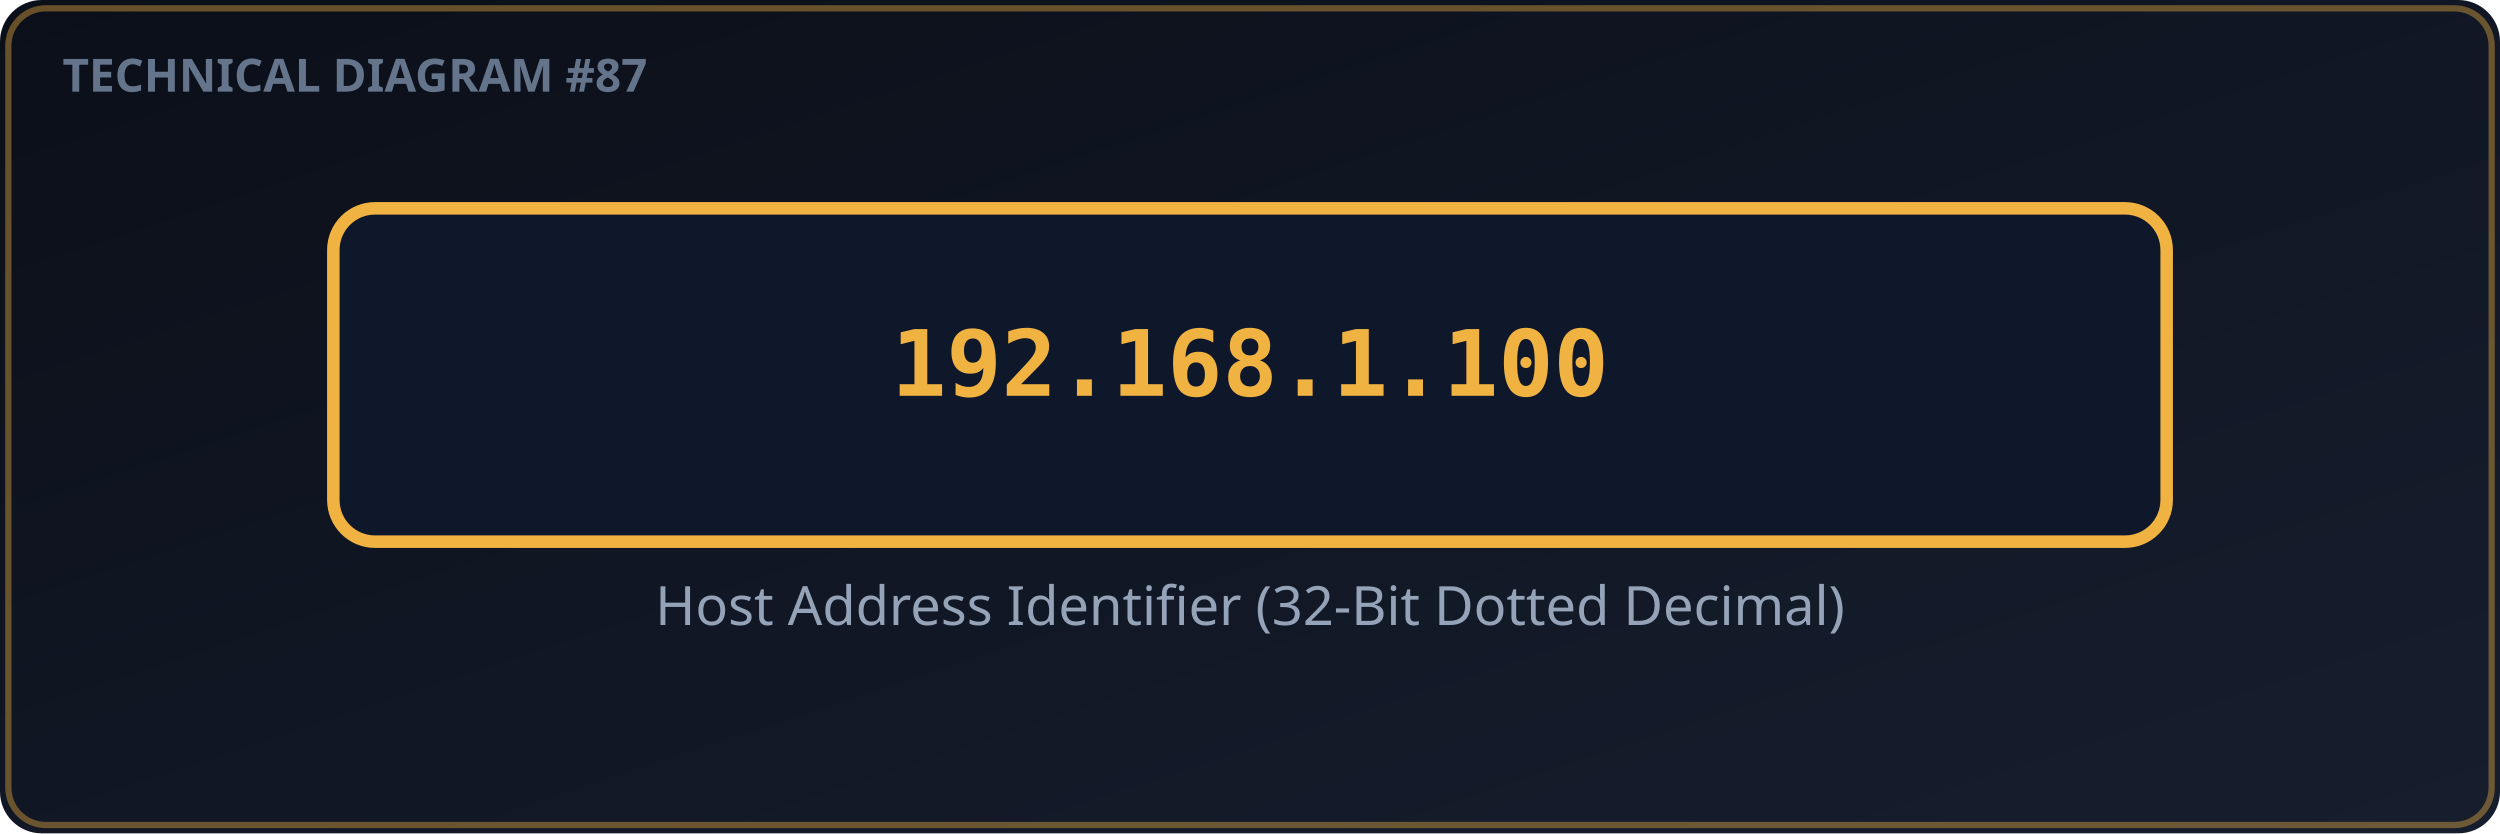
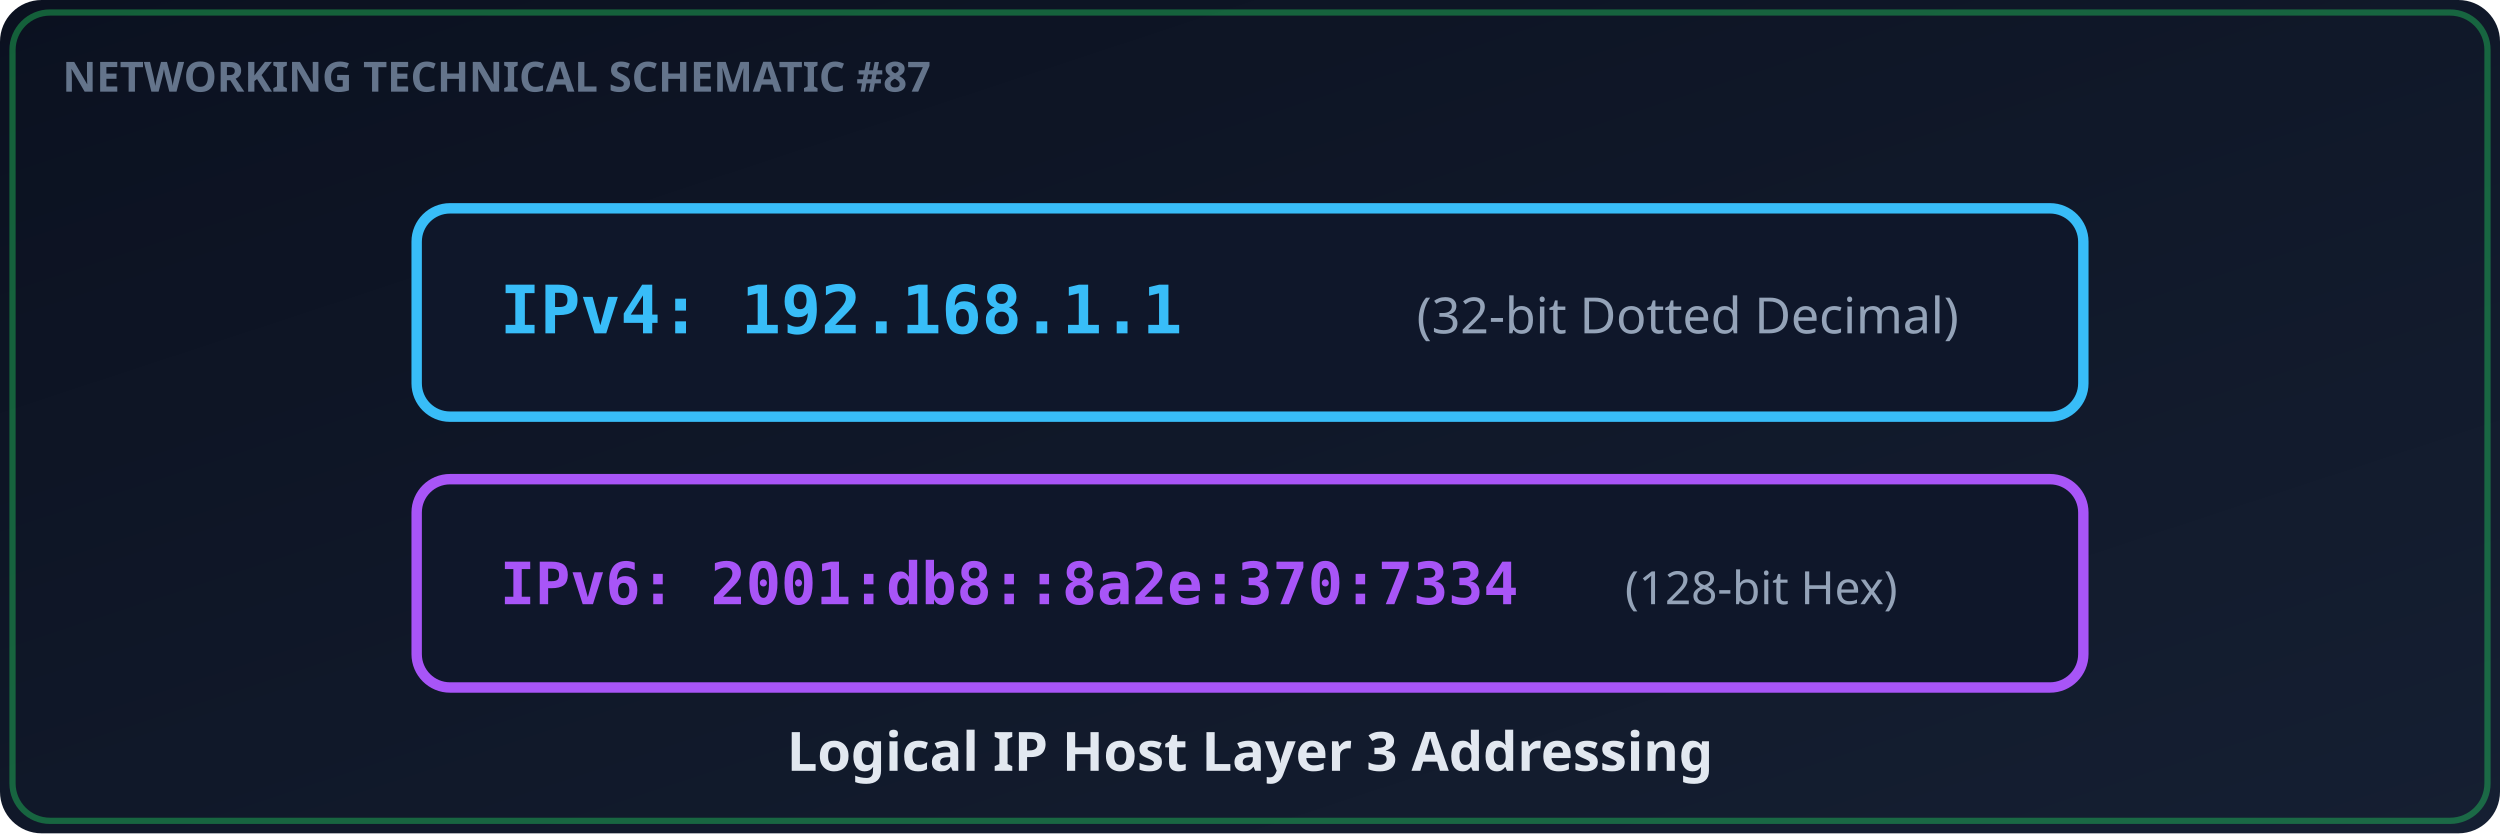
<svg xmlns="http://www.w3.org/2000/svg" width="600" height="200" viewBox="0 0 600 200">
  <defs>
    <linearGradient id="bgGrad_87" x1="0%" y1="0%" x2="100%" y2="100%">
-       <stop offset="0%" stop-color="#0b0f19" />
-       <stop offset="100%" stop-color="#161e2e" />
+       <stop offset="0%" stop-color="#0b1120" />
+       <stop offset="100%" stop-color="#151f32" />
    </linearGradient>
+     <marker id="arrow" viewBox="0 0 10 10" refX="5" refY="5" markerWidth="6" markerHeight="6" orient="auto-start-reverse">
+       <path d="M 0 0 L 10 5 L 0 10 z" fill="hsl(140, 90%, 55%)" />
+     </marker>
  </defs>
  <rect width="600" height="200" fill="url(#bgGrad_87)" rx="10" />
-   <rect width="596" height="196" x="2" y="2" fill="none" stroke="hsl(39, 85%, 60%)" stroke-width="1.5" stroke-opacity="0.4" rx="9" />
-   <text x="15" y="22" fill="#64748b" font-family="sans-serif" font-size="11" font-weight="bold">TECHNICAL DIAGRAM #87</text>
-   <rect x="80" y="50" width="440" height="80" rx="10" fill="#0f172a" stroke="hsl(39, 85%, 60%)" stroke-width="3" />
-   <text x="300" y="95" text-anchor="middle" fill="hsl(39, 85%, 60%)" font-family="monospace" font-size="22" font-weight="bold">192.168.1.100</text>
-   <text x="300" y="150" text-anchor="middle" fill="#94a3b8" font-family="sans-serif" font-size="13">Host Address Identifier (32-Bit Dotted Decimal)</text>
+   <rect width="594" height="194" x="3" y="3" fill="none" stroke="hsl(140, 90%, 55%)" stroke-width="1.5" stroke-opacity="0.35" rx="9" />
+   <text x="15" y="22" fill="#64748b" font-family="sans-serif" font-size="10" font-weight="bold">NETWORKING TECHNICAL SCHEMATIC #87</text>
+   <g transform="translate(80, 30)">
+     <rect x="20" y="20" width="400" height="50" rx="8" fill="#0f172a" stroke="#38bdf8" stroke-width="2.5" />
+     <text x="40" y="50" fill="#38bdf8" font-family="monospace" font-size="16" font-weight="bold">IPv4: 192.168.1.1</text>
+     <text x="260" y="50" fill="#94a3b8" font-family="sans-serif" font-size="12">(32-bit Dotted Decimal)</text>
+     <rect x="20" y="85" width="400" height="50" rx="8" fill="#0f172a" stroke="#a855f7" stroke-width="2.5" />
+     <text x="40" y="115" fill="#a855f7" font-family="monospace" font-size="14" font-weight="bold">IPv6: 2001:db8::8a2e:370:7334</text>
+     <text x="310" y="115" fill="#94a3b8" font-family="sans-serif" font-size="11">(128-bit Hex)</text>
+     <text x="220" y="155" text-anchor="middle" fill="#e2e8f0" font-family="sans-serif" font-size="13" font-weight="bold">Logical IP Host Layer 3 Addressing</text>
+   </g>
</svg>
